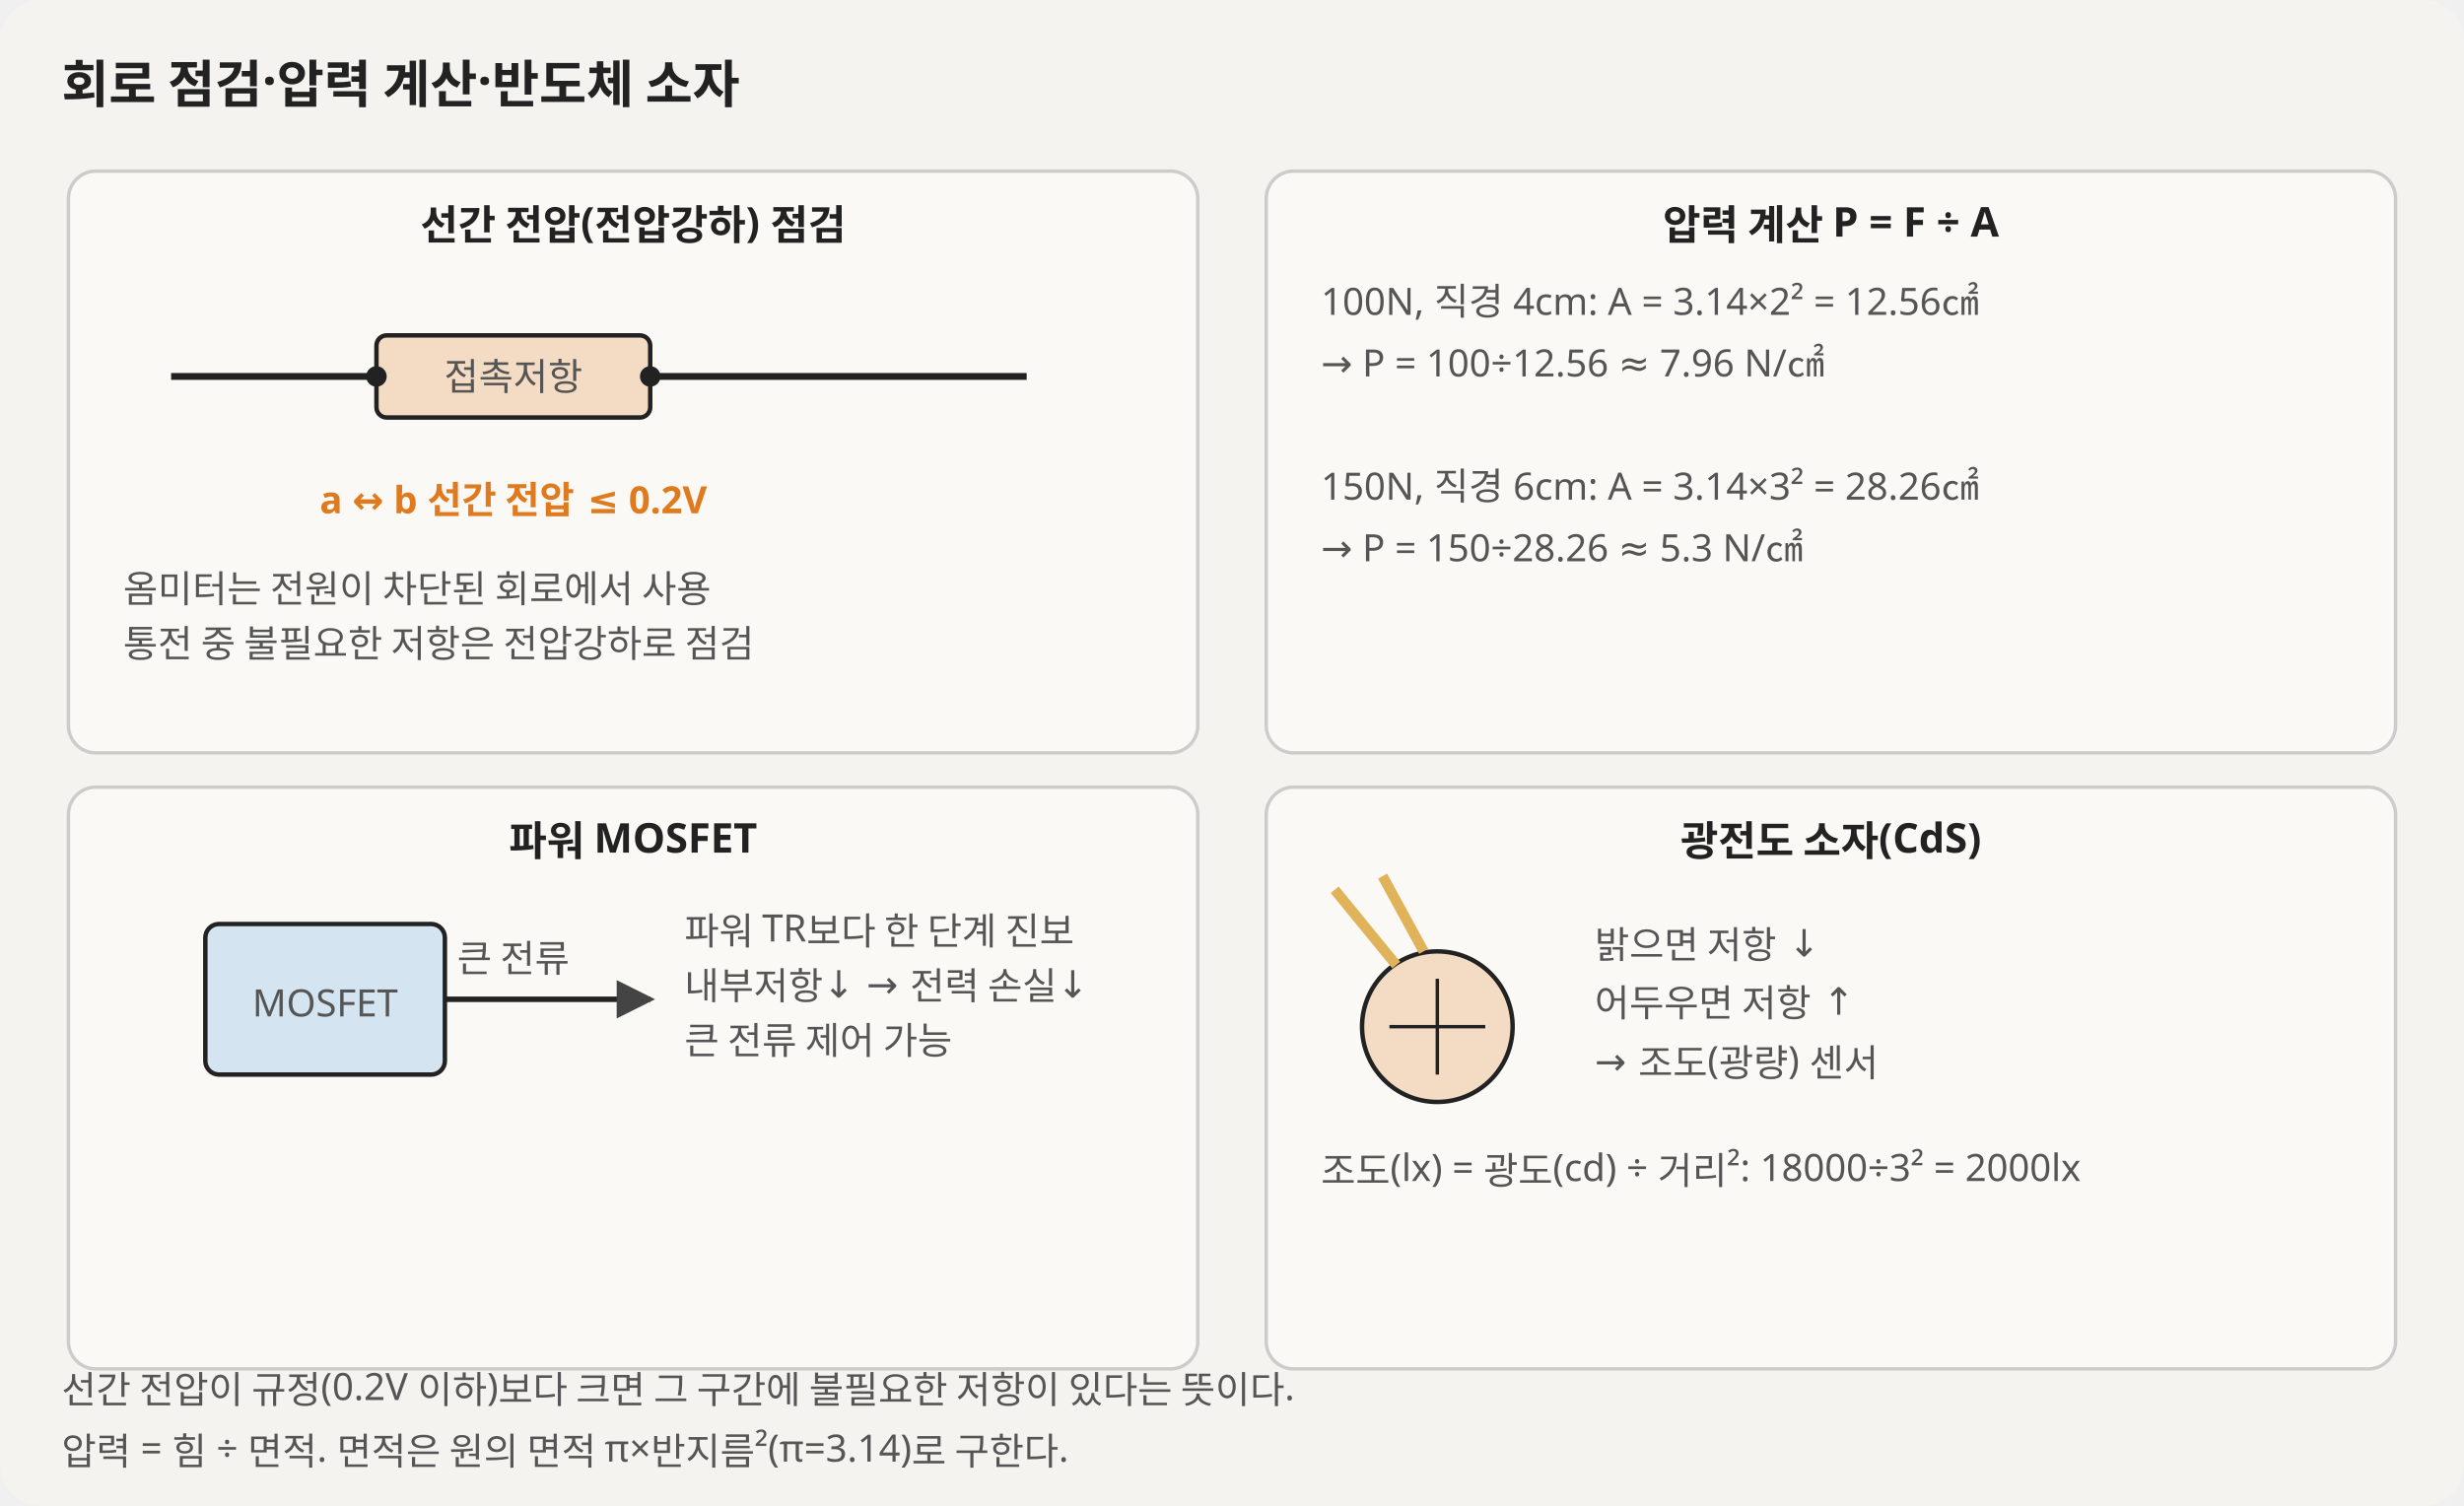
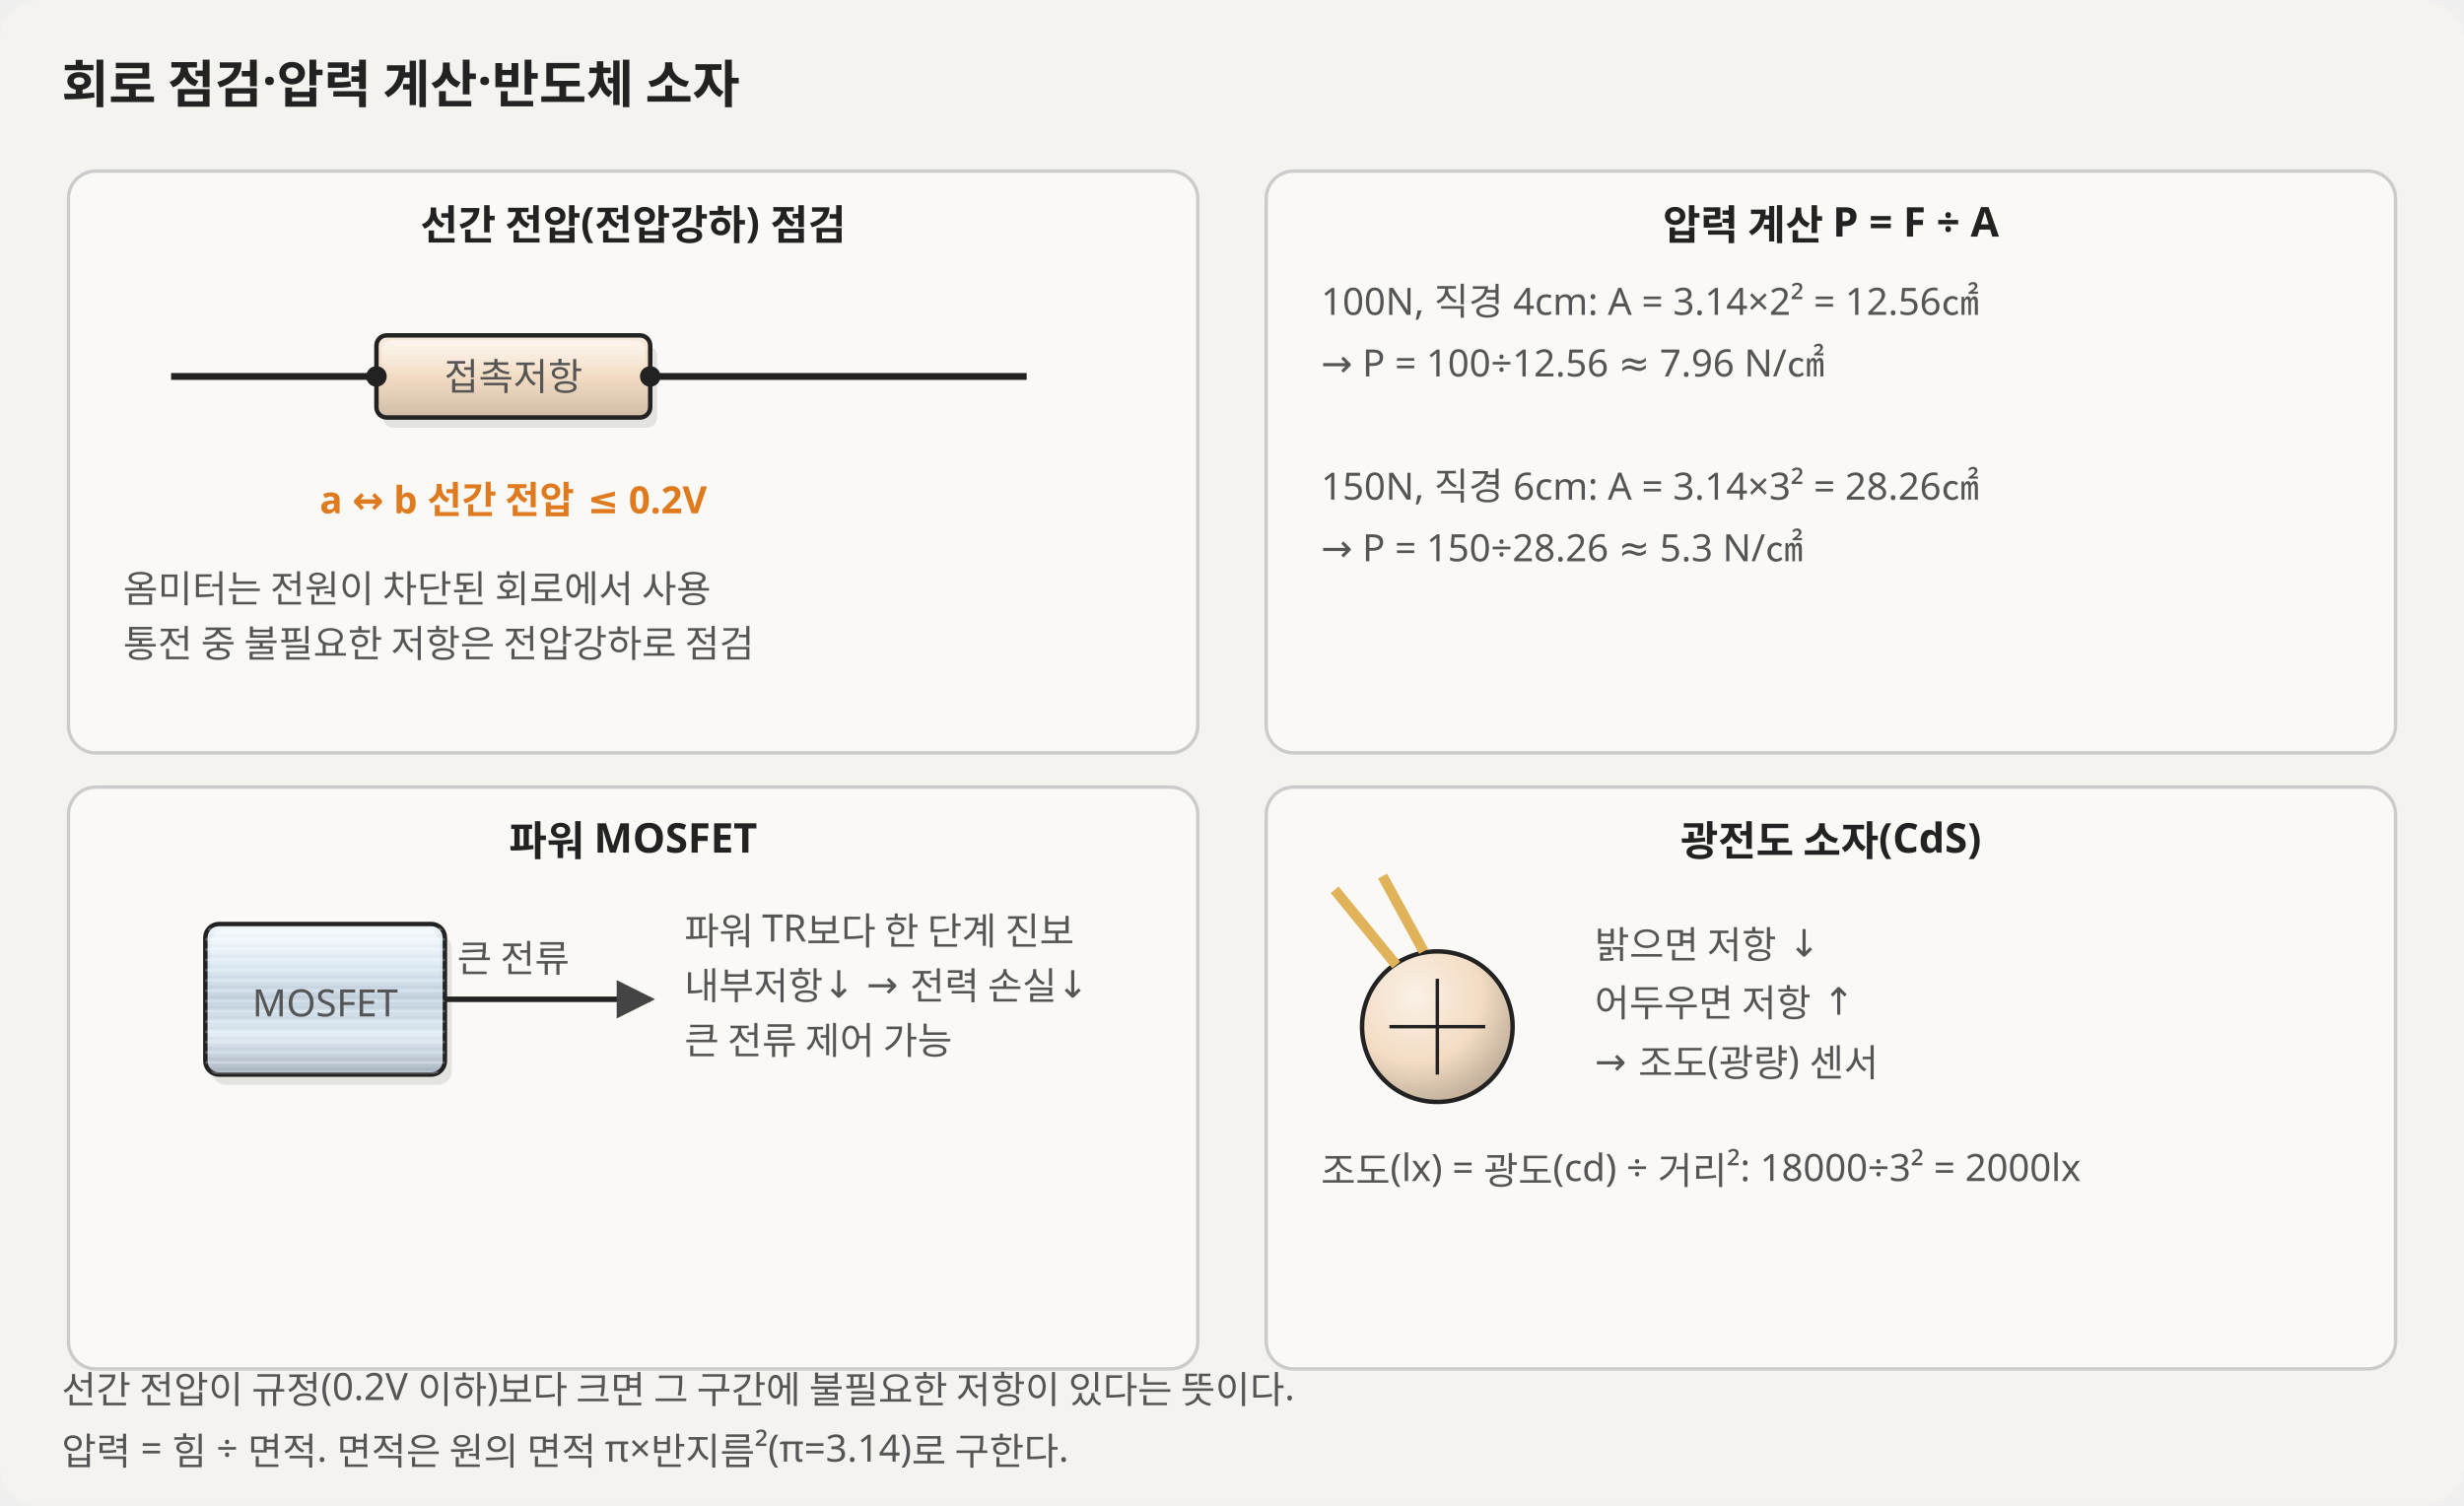
<svg xmlns="http://www.w3.org/2000/svg" viewBox="0 0 720 440" width="720" height="440" role="img" aria-label="선간 전압 점검, 압력 계산, 파워 MOSFET, 광전도 소자">
  <style>
text{font:12px "Apple SD Gothic Neo","Malgun Gothic","Noto Sans KR",sans-serif;fill:#222}
.t{font-size:15px;font-weight:700}.n{font-size:11px;fill:#555}
.l{stroke:#444;stroke-width:.8;fill:none}.d{fill:#444}
.o{stroke:#222;stroke-width:1.3;stroke-linejoin:round}
.k{stroke:#222;stroke-width:1;fill:none}
</style>
+   <defs>
+     <linearGradient id="mat_gl" x1="0" y1="0" x2="0" y2="1">
+       <stop offset="0" stop-color="#fff" stop-opacity=".55" />
+       <stop offset="1" stop-color="#fff" stop-opacity="0" />
+     </linearGradient>
+     <pattern id="mat_br" width="6" height="3" patternUnits="userSpaceOnUse">
+       <path d="M0,1.5H6" stroke="#fff" stroke-width=".7" opacity=".5" />
+       <path d="M0,.4H6" stroke="#000" stroke-width=".5" opacity=".08" />
+     </pattern>
+     <linearGradient id="mat_f3dcc3p" x1="0" y1="0" x2="0" y2="1">
+       <stop offset="0" stop-color="#f8ebdc" />
+       <stop offset="0.5" stop-color="#f3dcc3" />
+       <stop offset="1" stop-color="#d1bda8" />
+     </linearGradient>
+     <linearGradient id="mat_d4e4f1m" x1="0" y1="0" x2="0" y2="1">
+       <stop offset="0" stop-color="#ecf3f9" />
+       <stop offset="0.28" stop-color="#d4e4f1" />
+       <stop offset="0.5" stop-color="#c5d4e0" />
+       <stop offset="0.74" stop-color="#e1ecf5" />
+       <stop offset="1" stop-color="#aab6c1" />
+     </linearGradient>
+     <radialGradient id="mat_f3dcc3r" cx=".35" cy=".3" r=".8">
+       <stop offset="0" stop-color="#faf1e7" />
+       <stop offset=".55" stop-color="#f3dcc3" />
+       <stop offset="1" stop-color="#b6a592" />
+     </radialGradient>
+   </defs>
  <defs>
    <marker id="a" viewBox="0 0 8 8" refX="7" refY="4" markerWidth="7" markerHeight="7" orient="auto">
      <path d="M0,0L8,4L0,8Z" fill="#444" />
    </marker>
    <marker id="r" viewBox="0 0 8 8" refX="7" refY="4" markerWidth="7" markerHeight="7" orient="auto">
      <path d="M0,0L8,4L0,8Z" fill="#c1121f" />
    </marker>
  </defs>
  <rect width="720" height="440" rx="12" fill="#F4F3EF" />
  <text class="t" x="18" y="30">회로 점검·압력 계산·반도체 소자</text>
  <rect x="20" y="50" width="330" height="170" rx="8" fill="#faf9f5" stroke="#ccc" />
  <text x="185.0" y="70" text-anchor="middle" style="font-weight:700;fill:#222">선간 전압(전압강하) 점검</text>
  <rect x="370" y="50" width="330" height="170" rx="8" fill="#faf9f5" stroke="#ccc" />
  <text x="535.0" y="70" text-anchor="middle" style="font-weight:700;fill:#222">압력 계산 P = F ÷ A</text>
  <rect x="20" y="230" width="330" height="170" rx="8" fill="#faf9f5" stroke="#ccc" />
  <text x="185.0" y="250" text-anchor="middle" style="font-weight:700;fill:#222">파워 MOSFET</text>
  <rect x="370" y="230" width="330" height="170" rx="8" fill="#faf9f5" stroke="#ccc" />
  <text x="535.0" y="250" text-anchor="middle" style="font-weight:700;fill:#222">광전도 소자(CdS)</text>
  <path d="M50,110H110M190,110H300" stroke="#222" stroke-width="2" />
-   <rect class="o" x="110" y="98" width="80" height="24" rx="3" fill="#f3dcc3" />
+   <rect x="112.0" y="101.0" width="80.0" height="24.0" rx="3" fill="#000" opacity=".09" />
+   <rect class="o" x="110" y="98" width="80" height="24" rx="3" fill="url(#mat_f3dcc3p)" />
+   <rect x="111.5" y="99.5" width="77.0" height="10.08" rx="3" fill="url(#mat_gl)" pointer-events="none" />
  <text class="n" x="150" y="114" text-anchor="middle">접촉저항</text>
  <circle cx="110" cy="110" r="3" fill="#222" />
  <circle cx="190" cy="110" r="3" fill="#222" />
  <text class="n" x="150" y="150" text-anchor="middle" style="font-weight:700;fill:#e07a1f">a ↔ b 선간 전압 ≤ 0.2V</text>
  <text class="n" x="36" y="176" text-anchor="start">옴미터는 전원이 차단된 회로에서 사용</text>
  <text class="n" x="36" y="192" text-anchor="start">통전 중 불필요한 저항은 전압강하로 점검</text>
  <text class="n" x="386" y="92" text-anchor="start">100N, 직경 4cm: A = 3.14×2² = 12.56㎠</text>
  <text class="n" x="386" y="110" text-anchor="start">→ P = 100÷12.56 ≈ 7.96 N/㎠</text>
  <text class="n" x="386" y="128" text-anchor="start" />
  <text class="n" x="386" y="146" text-anchor="start">150N, 직경 6cm: A = 3.14×3² = 28.26㎠</text>
  <text class="n" x="386" y="164" text-anchor="start">→ P = 150÷28.26 ≈ 5.3 N/㎠</text>
-   <rect class="o" x="60" y="270" width="70" height="44" fill="#d4e4f1" rx="4" />
+   <rect x="62.0" y="273.0" width="70.0" height="44.0" rx="4" fill="#000" opacity=".09" />
+   <rect class="o" x="60" y="270" width="70" height="44" fill="url(#mat_d4e4f1m)" rx="4" />
+   <rect x="60.0" y="270.0" width="70.0" height="44.0" rx="4" fill="url(#mat_br)" opacity=".5" pointer-events="none" />
+   <rect x="61.5" y="271.5" width="67.0" height="18.48" rx="4" fill="url(#mat_gl)" pointer-events="none" />
  <text class="n" x="95" y="297" text-anchor="middle">MOSFET</text>
  <path d="M130,292H190" stroke="#222" stroke-width="1.6" marker-end="url(#a)" fill="none" />
  <text class="n" x="150" y="284" text-anchor="middle">큰 전류</text>
  <text class="n" x="200" y="276" text-anchor="start">파워 TR보다 한 단계 진보</text>
  <text class="n" x="200" y="292" text-anchor="start">내부저항↓ → 전력 손실↓</text>
  <text class="n" x="200" y="308" text-anchor="start">큰 전류 제어 가능</text>
-   <circle class="o" cx="420" cy="300" r="22" fill="#f3dcc3" />
+   <circle class="o" cx="420" cy="300" r="22" fill="url(#mat_f3dcc3r)" />
  <path d="M406,300H434M420,286V314" stroke="#222" stroke-width="1" />
  <path d="M390,260L408,282M404,256L416,278" stroke="#e0b25a" stroke-width="3" />
  <text class="n" x="466" y="280" text-anchor="start">밝으면 저항 ↓</text>
  <text class="n" x="466" y="297" text-anchor="start">어두우면 저항 ↑</text>
  <text class="n" x="466" y="314" text-anchor="start">→ 조도(광량) 센서</text>
  <text class="n" x="386" y="346" text-anchor="start">조도(lx) = 광도(cd) ÷ 거리²: 18000÷3² = 2000lx</text>
  <text class="n" x="18" y="410">선간 전압이 규정(0.2V 이하)보다 크면 그 구간에 불필요한 저항이 있다는 뜻이다.</text>
  <text class="n" x="18" y="428">압력 = 힘 ÷ 면적. 면적은 원의 면적 π×반지름²(π=3.14)로 구한다.</text>
</svg>
